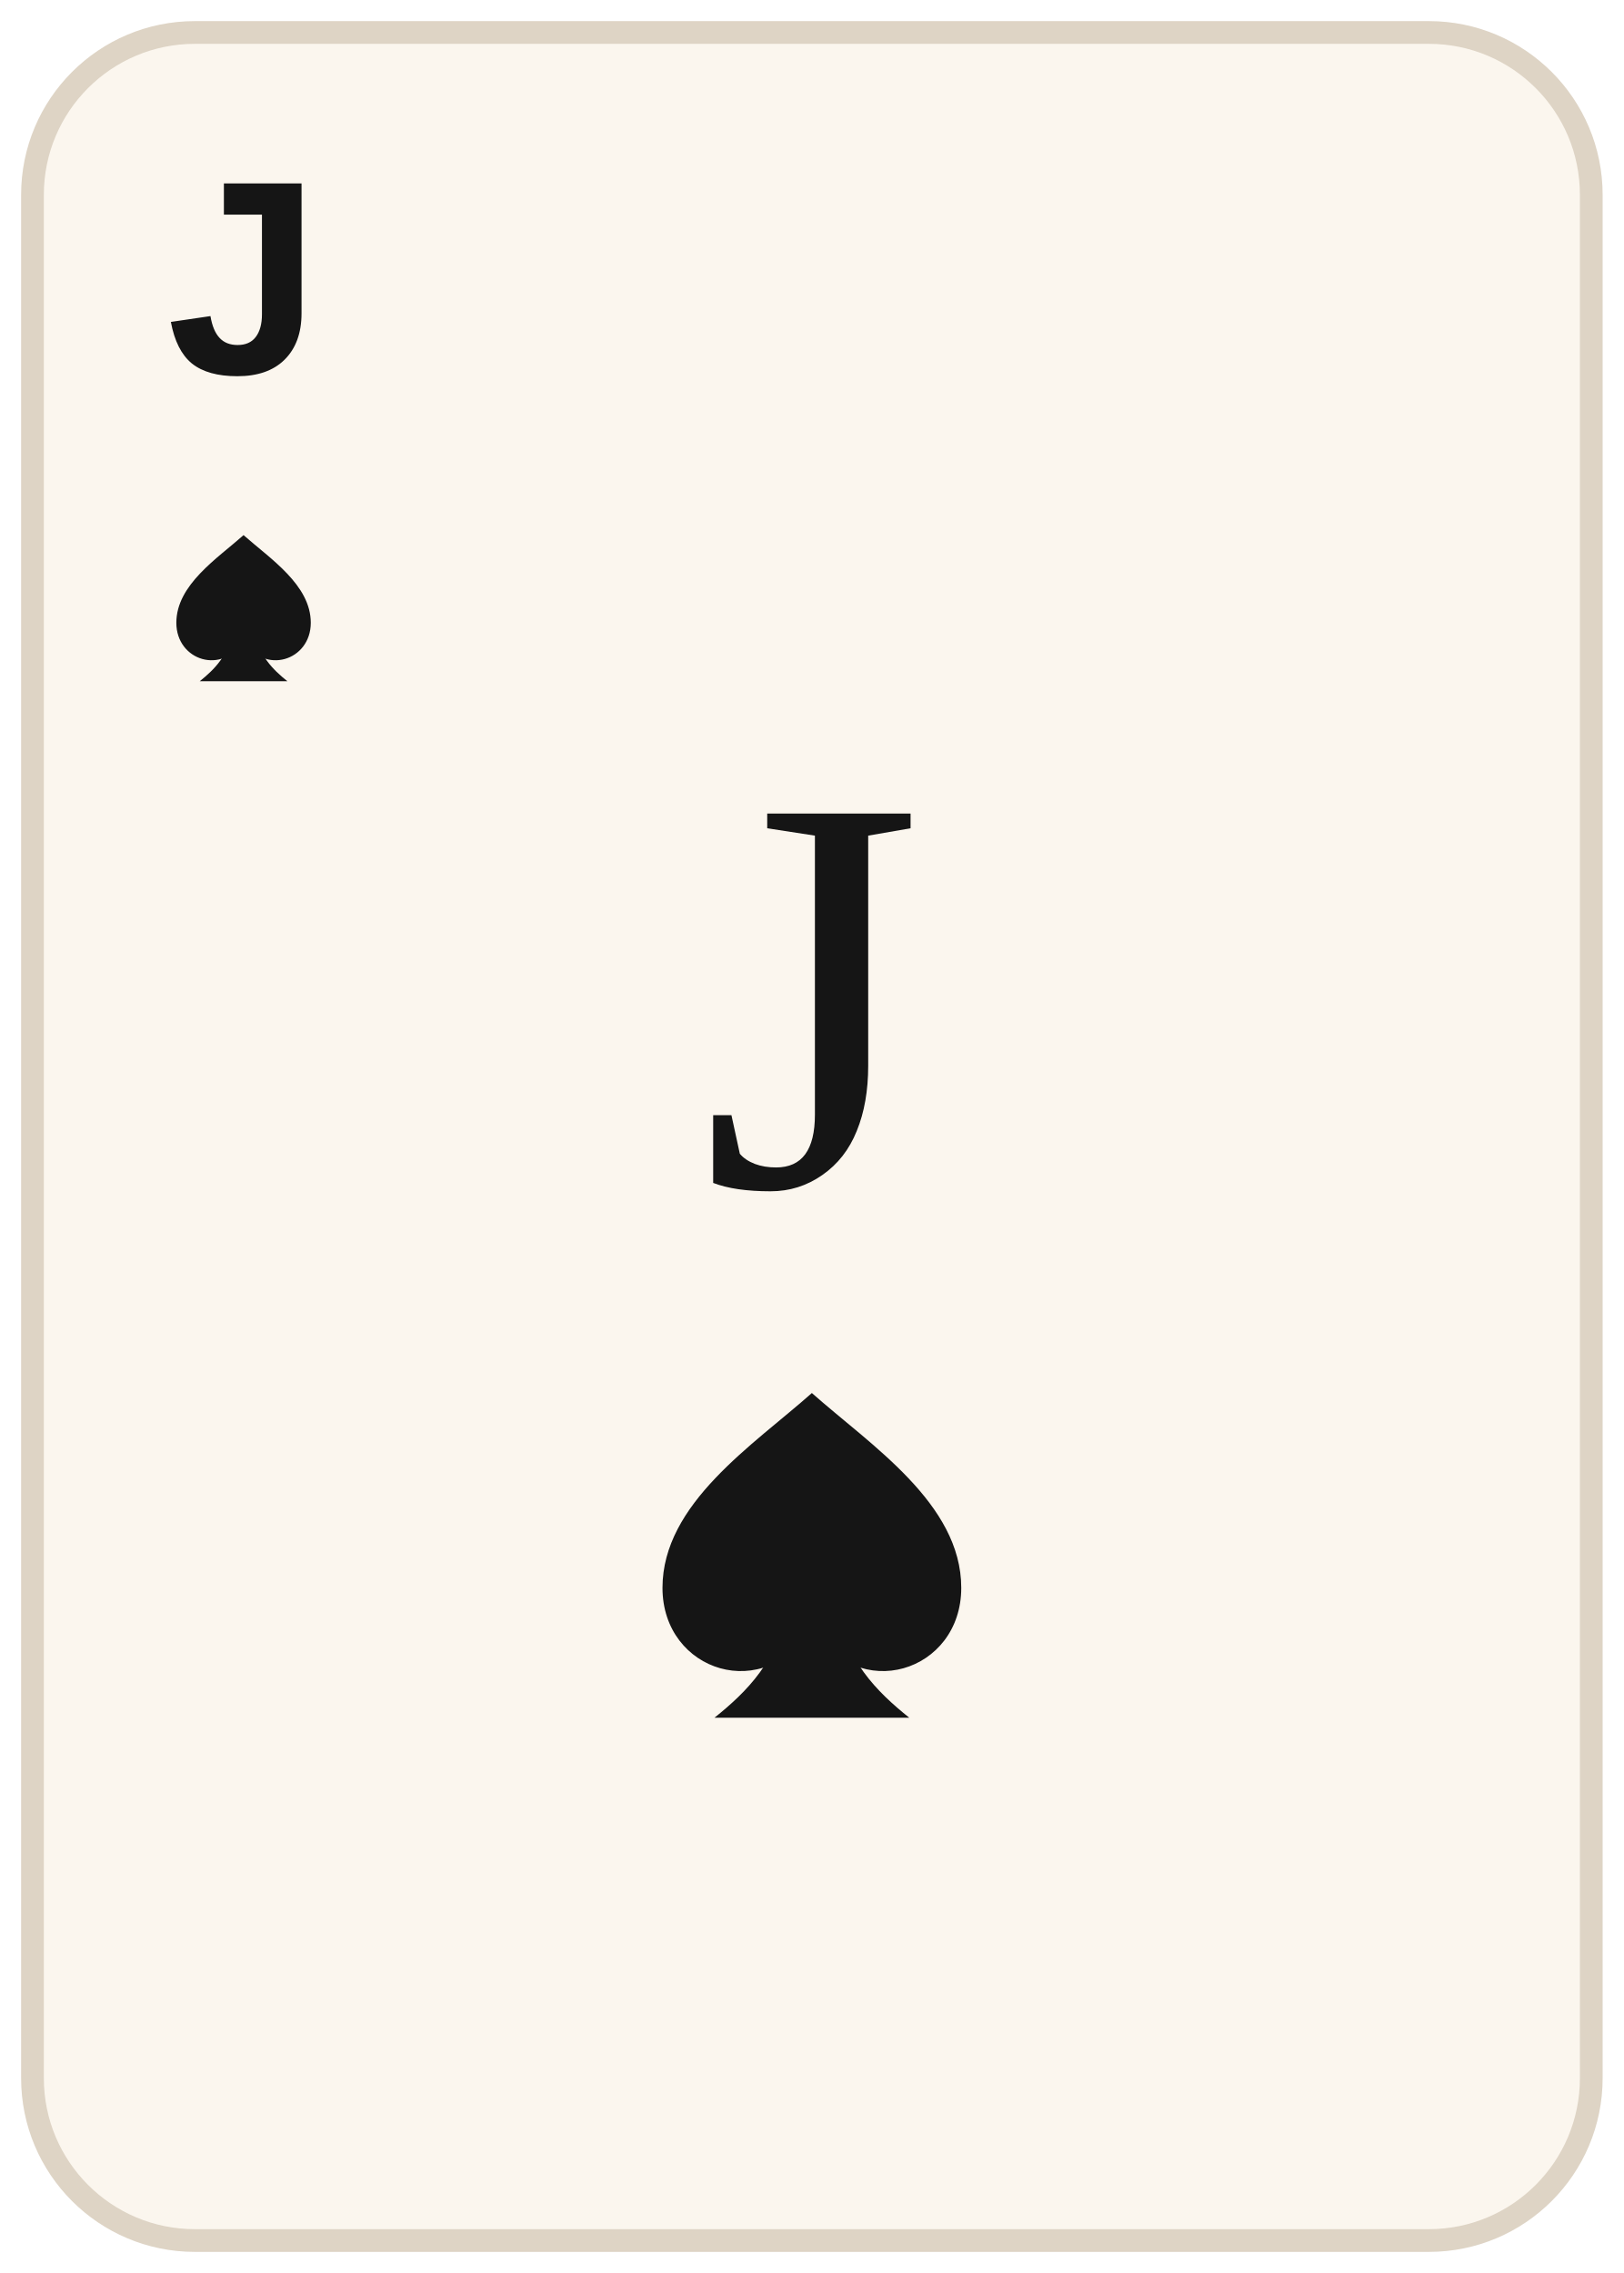
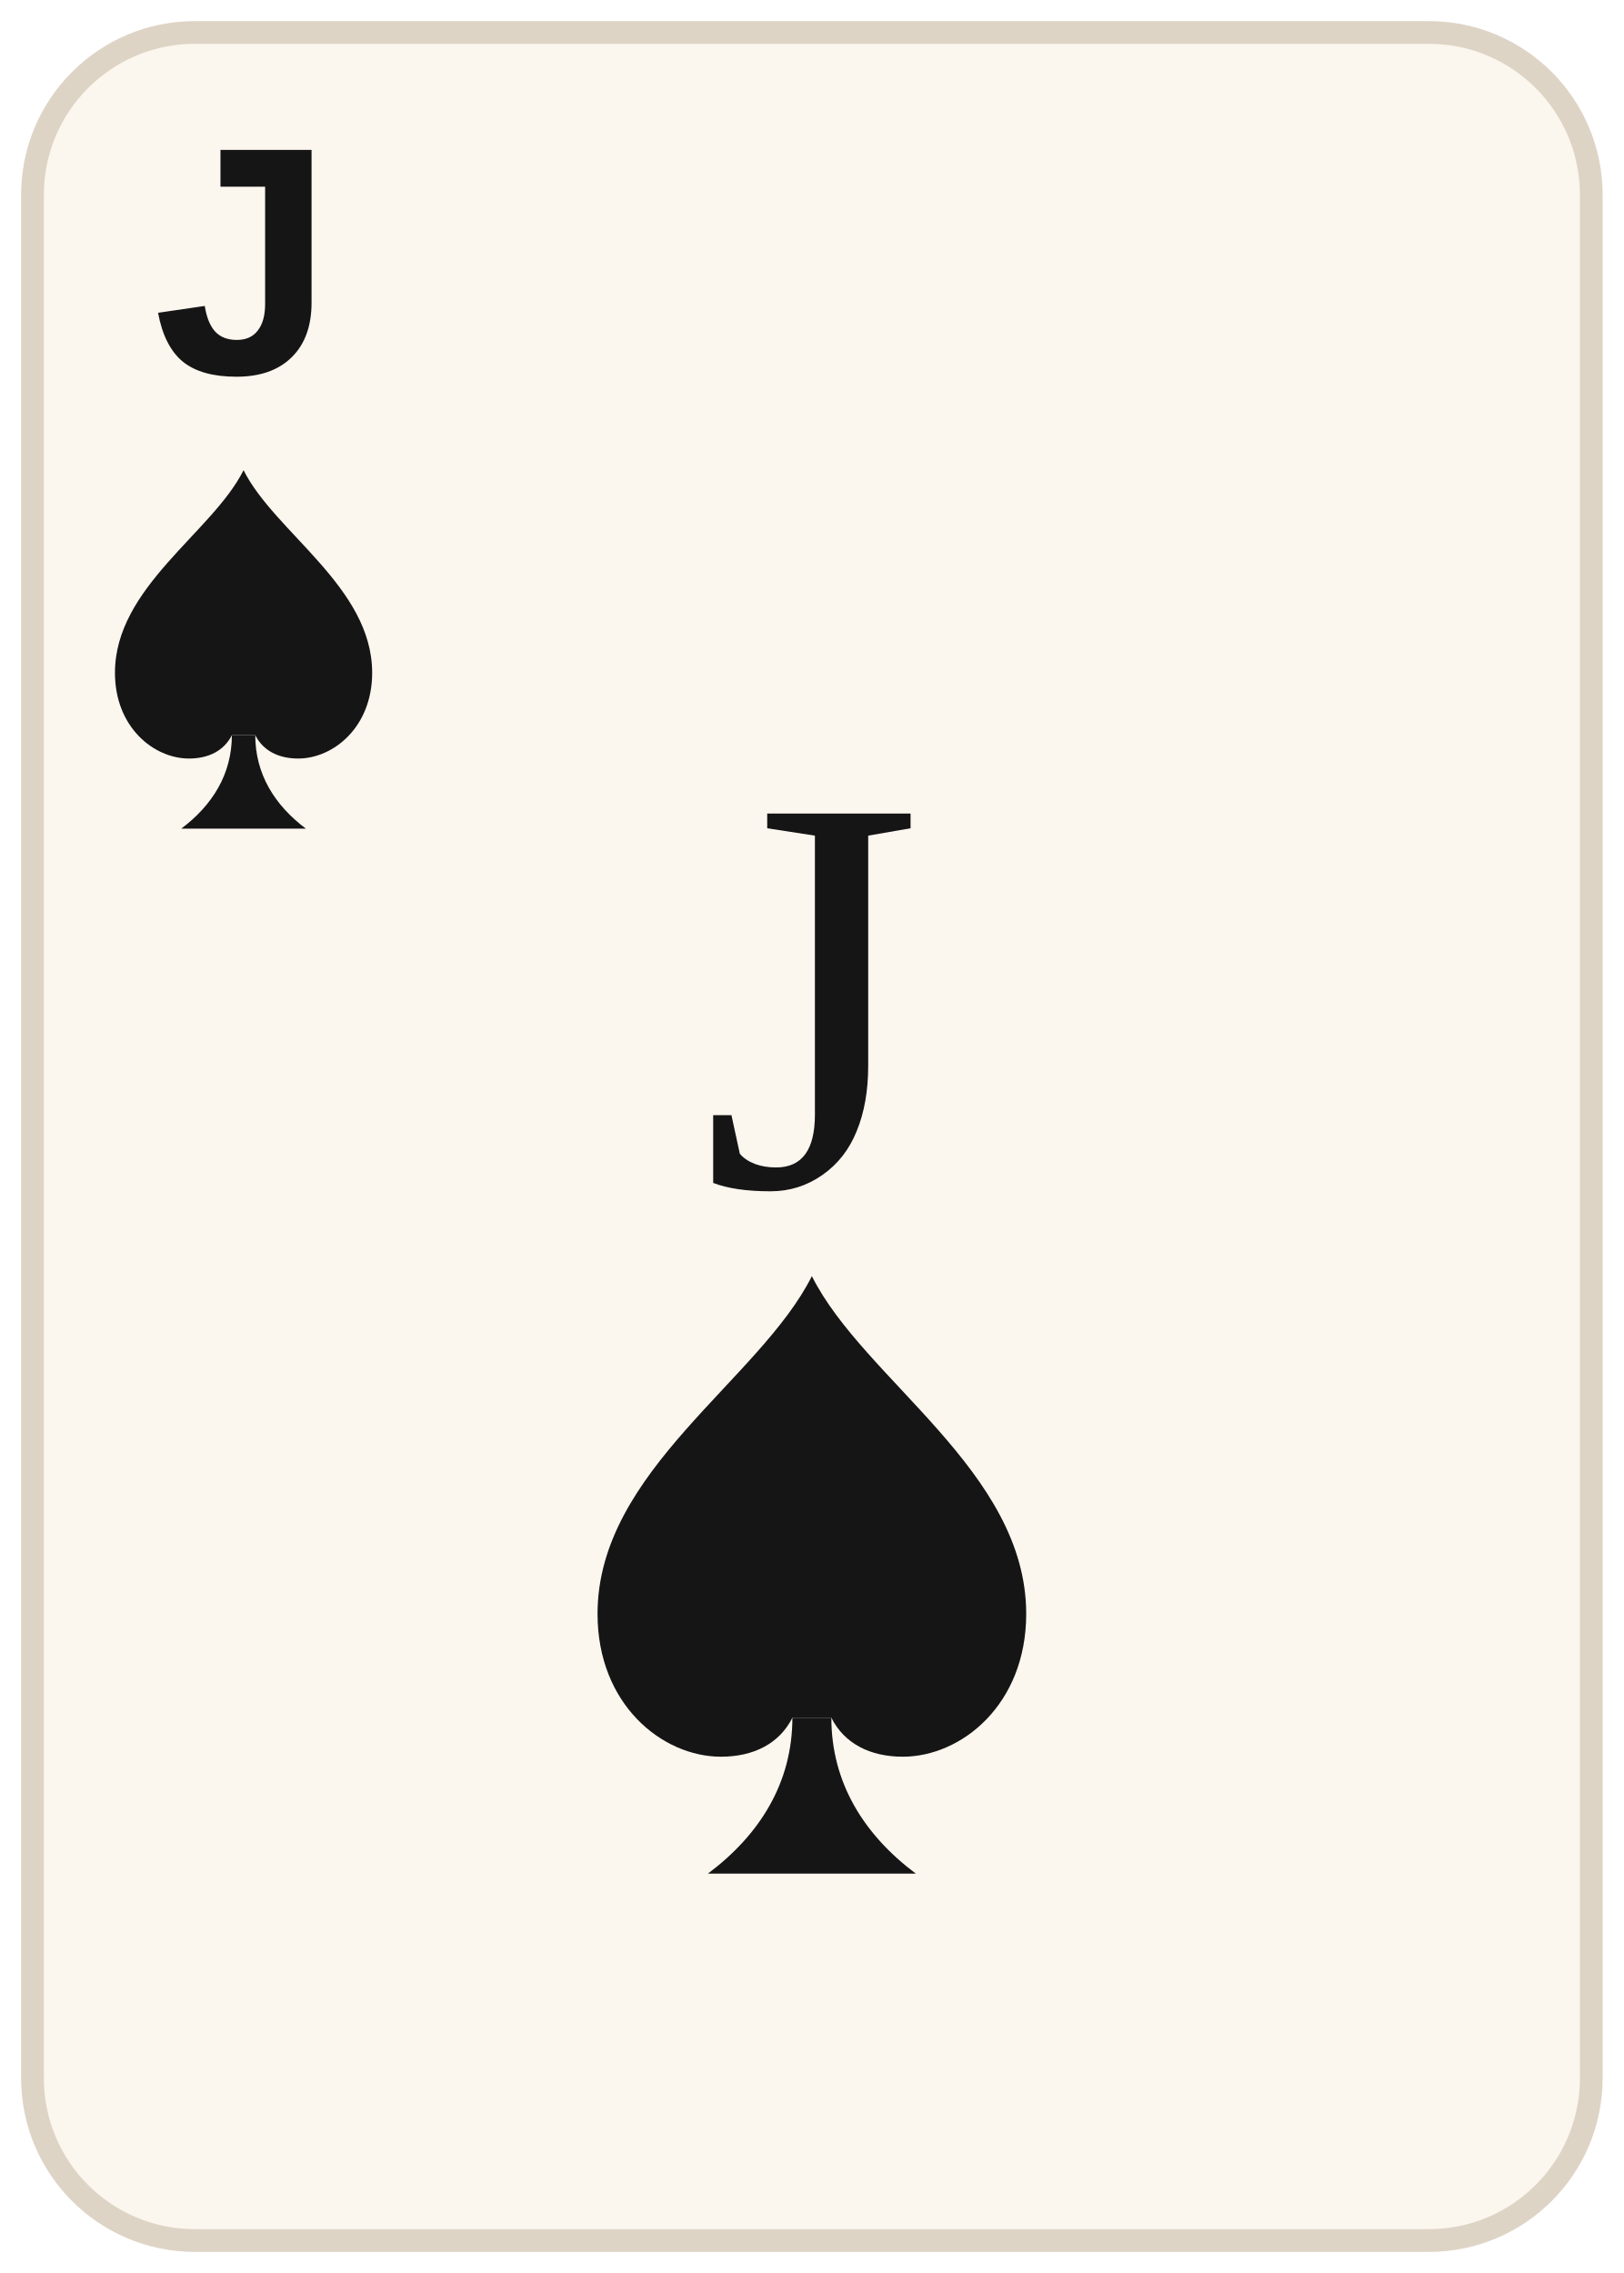
<svg xmlns="http://www.w3.org/2000/svg" viewBox="0 0 100 140" role="img" aria-label="Jack of Spades">
  <rect x="2" y="2" width="96" height="136" rx="10" fill="#fbf6ee" stroke="#ded4c5" stroke-width="1.4" />
  <g font-family="Haskoy,-apple-system,BlinkMacSystemFont,'Segoe UI',Arial,sans-serif">
-     <text x="15" y="23" fill="#151515" font-size="17" font-weight="600" text-anchor="middle">J</text>
-     <g fill="#151515" transform="translate(15 38) scale(0.18)">
-       <path d="M0-28C-9-20-23-11-23 2c0 13 16 18 23 6 7 12 23 7 23-6C23-11 9-20 0-28Z" />
-       <path d="M-4 5c-1 8-6 13-11 17h30C10 18 5 13 4 5Z" />
+     <text x="15" y="23" fill="#151515" font-size="20" font-weight="700" text-anchor="middle">J</text>
+     <g fill="#151515" transform="translate(15 40) scale(0.24)">
+       <path d="M0-46C8-30 33-16 33 6 33 20 23 28 14 28 9 28 5 26 3 22L-3 22C-5 26-9 28-14 28-23 28-33 20-33 6-33-16-8-30 0-46Z" />
+       <path d="M-3 22C-3 32-8 40-16 46L16 46C8 40 3 32 3 22Z" />
    </g>
  </g>
  <g>
    <text x="50" y="65" fill="#151515" font-size="35" font-weight="500" text-anchor="middle" dominant-baseline="middle">J</text>
    <g fill="#151515" transform="translate(50 97) scale(0.4)">
-       <path d="M0-28C-9-20-23-11-23 2c0 13 16 18 23 6 7 12 23 7 23-6C23-11 9-20 0-28Z" />
-       <path d="M-4 5c-1 8-6 13-11 17h30C10 18 5 13 4 5Z" />
+       <path d="M0-46C8-30 33-16 33 6 33 20 23 28 14 28 9 28 5 26 3 22L-3 22C-5 26-9 28-14 28-23 28-33 20-33 6-33-16-8-30 0-46Z" />
+       <path d="M-3 22C-3 32-8 40-16 46L16 46C8 40 3 32 3 22Z" />
    </g>
  </g>
</svg>
